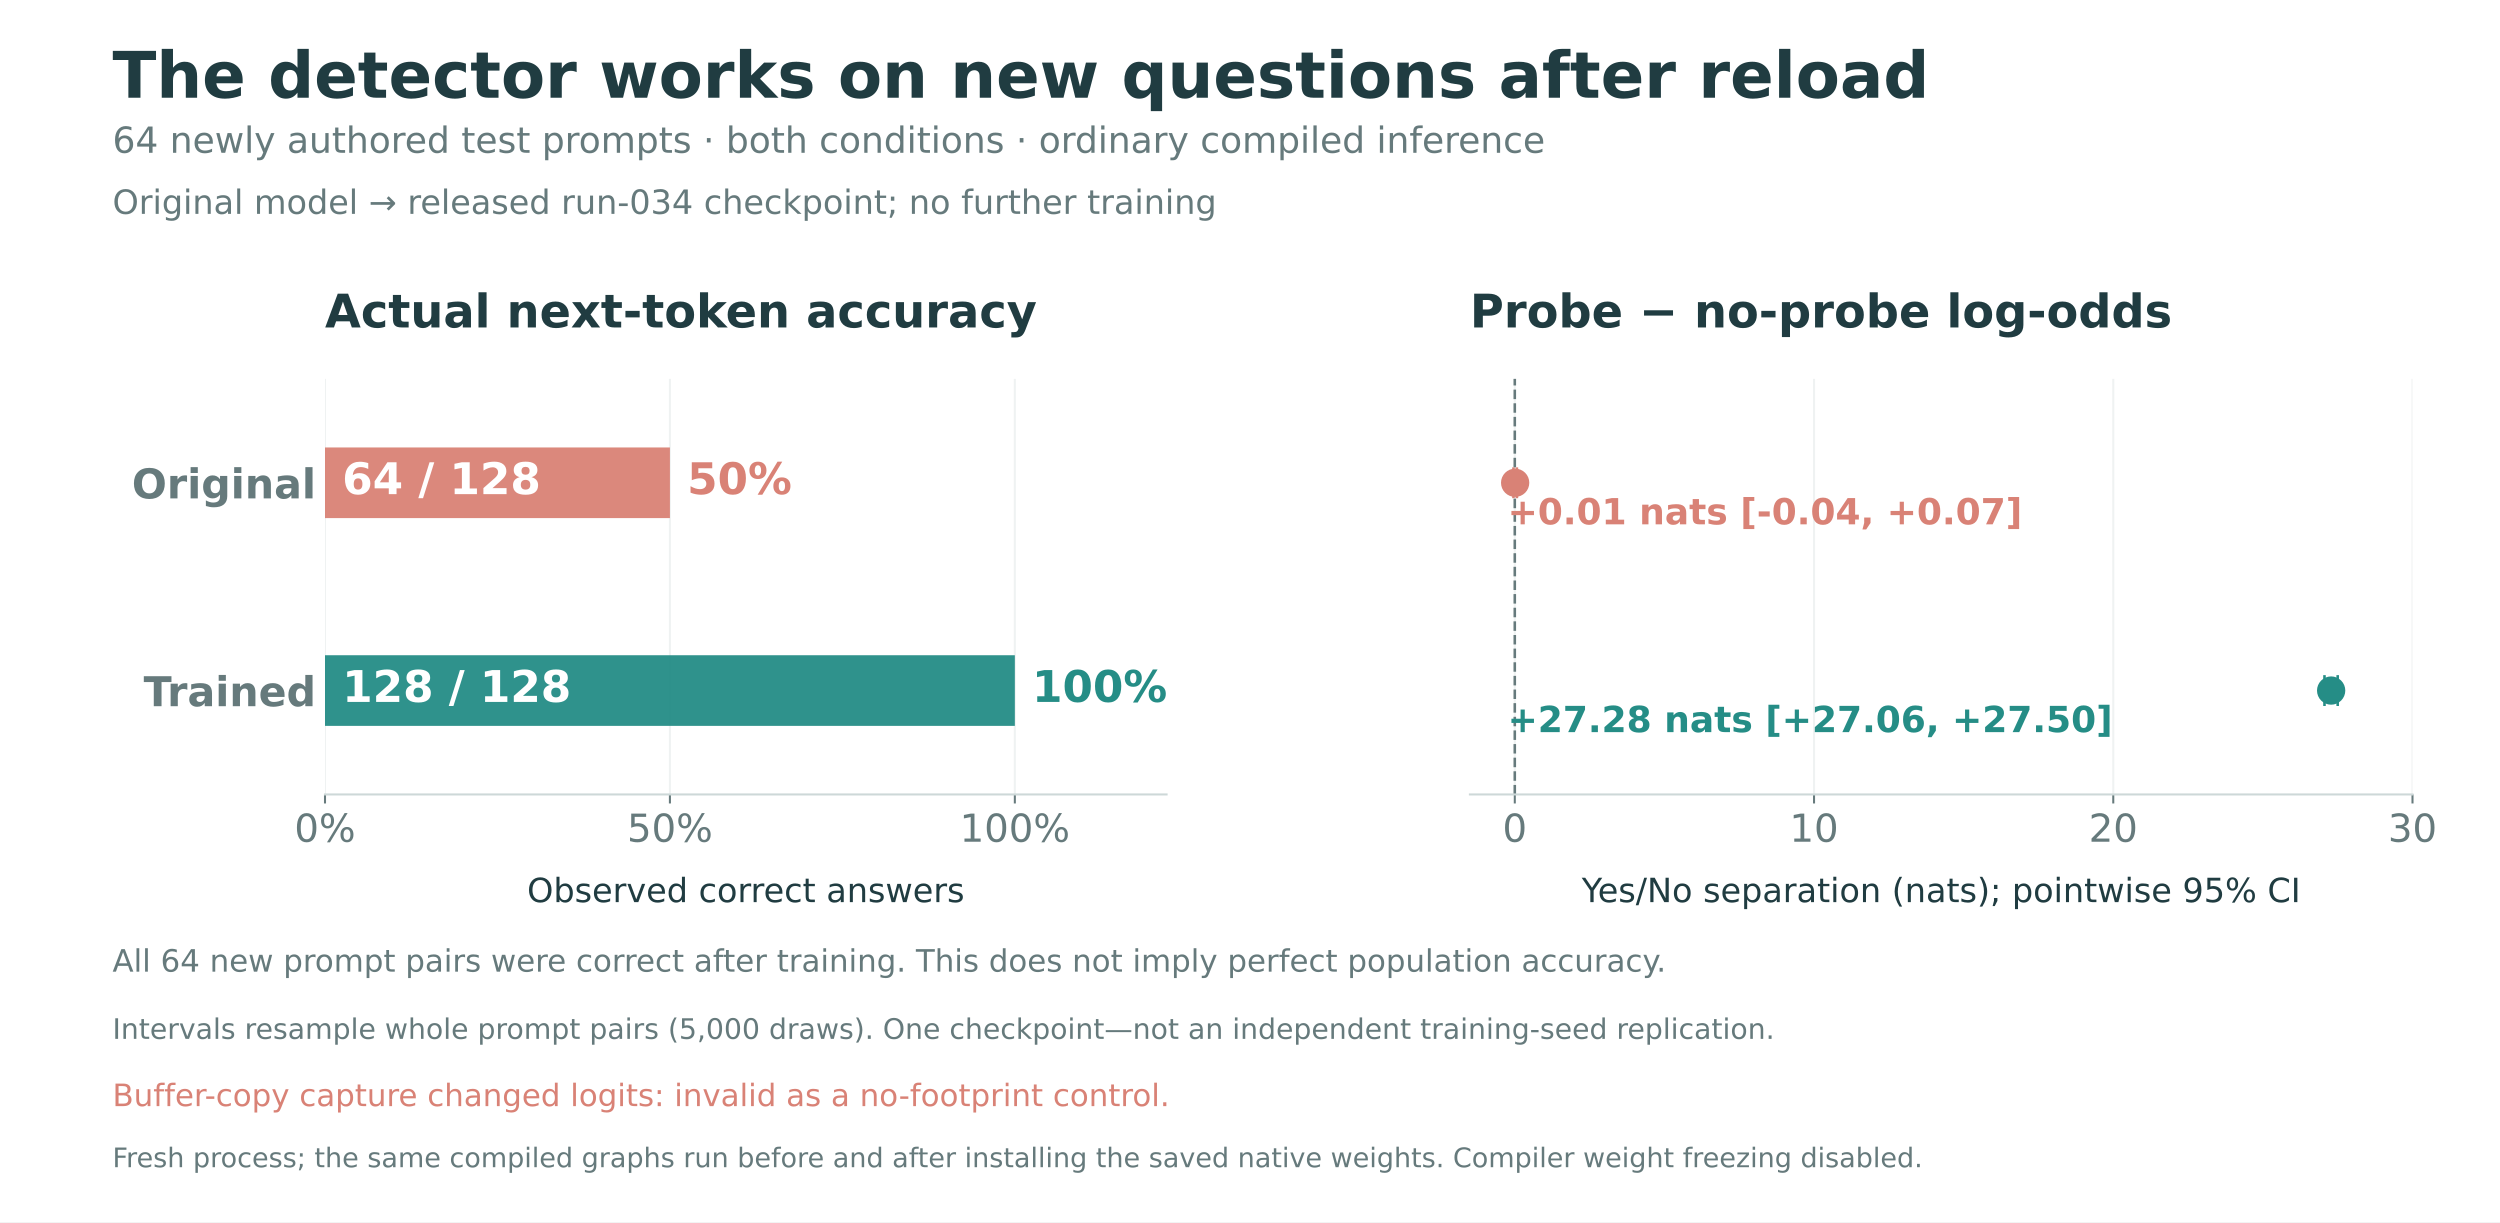
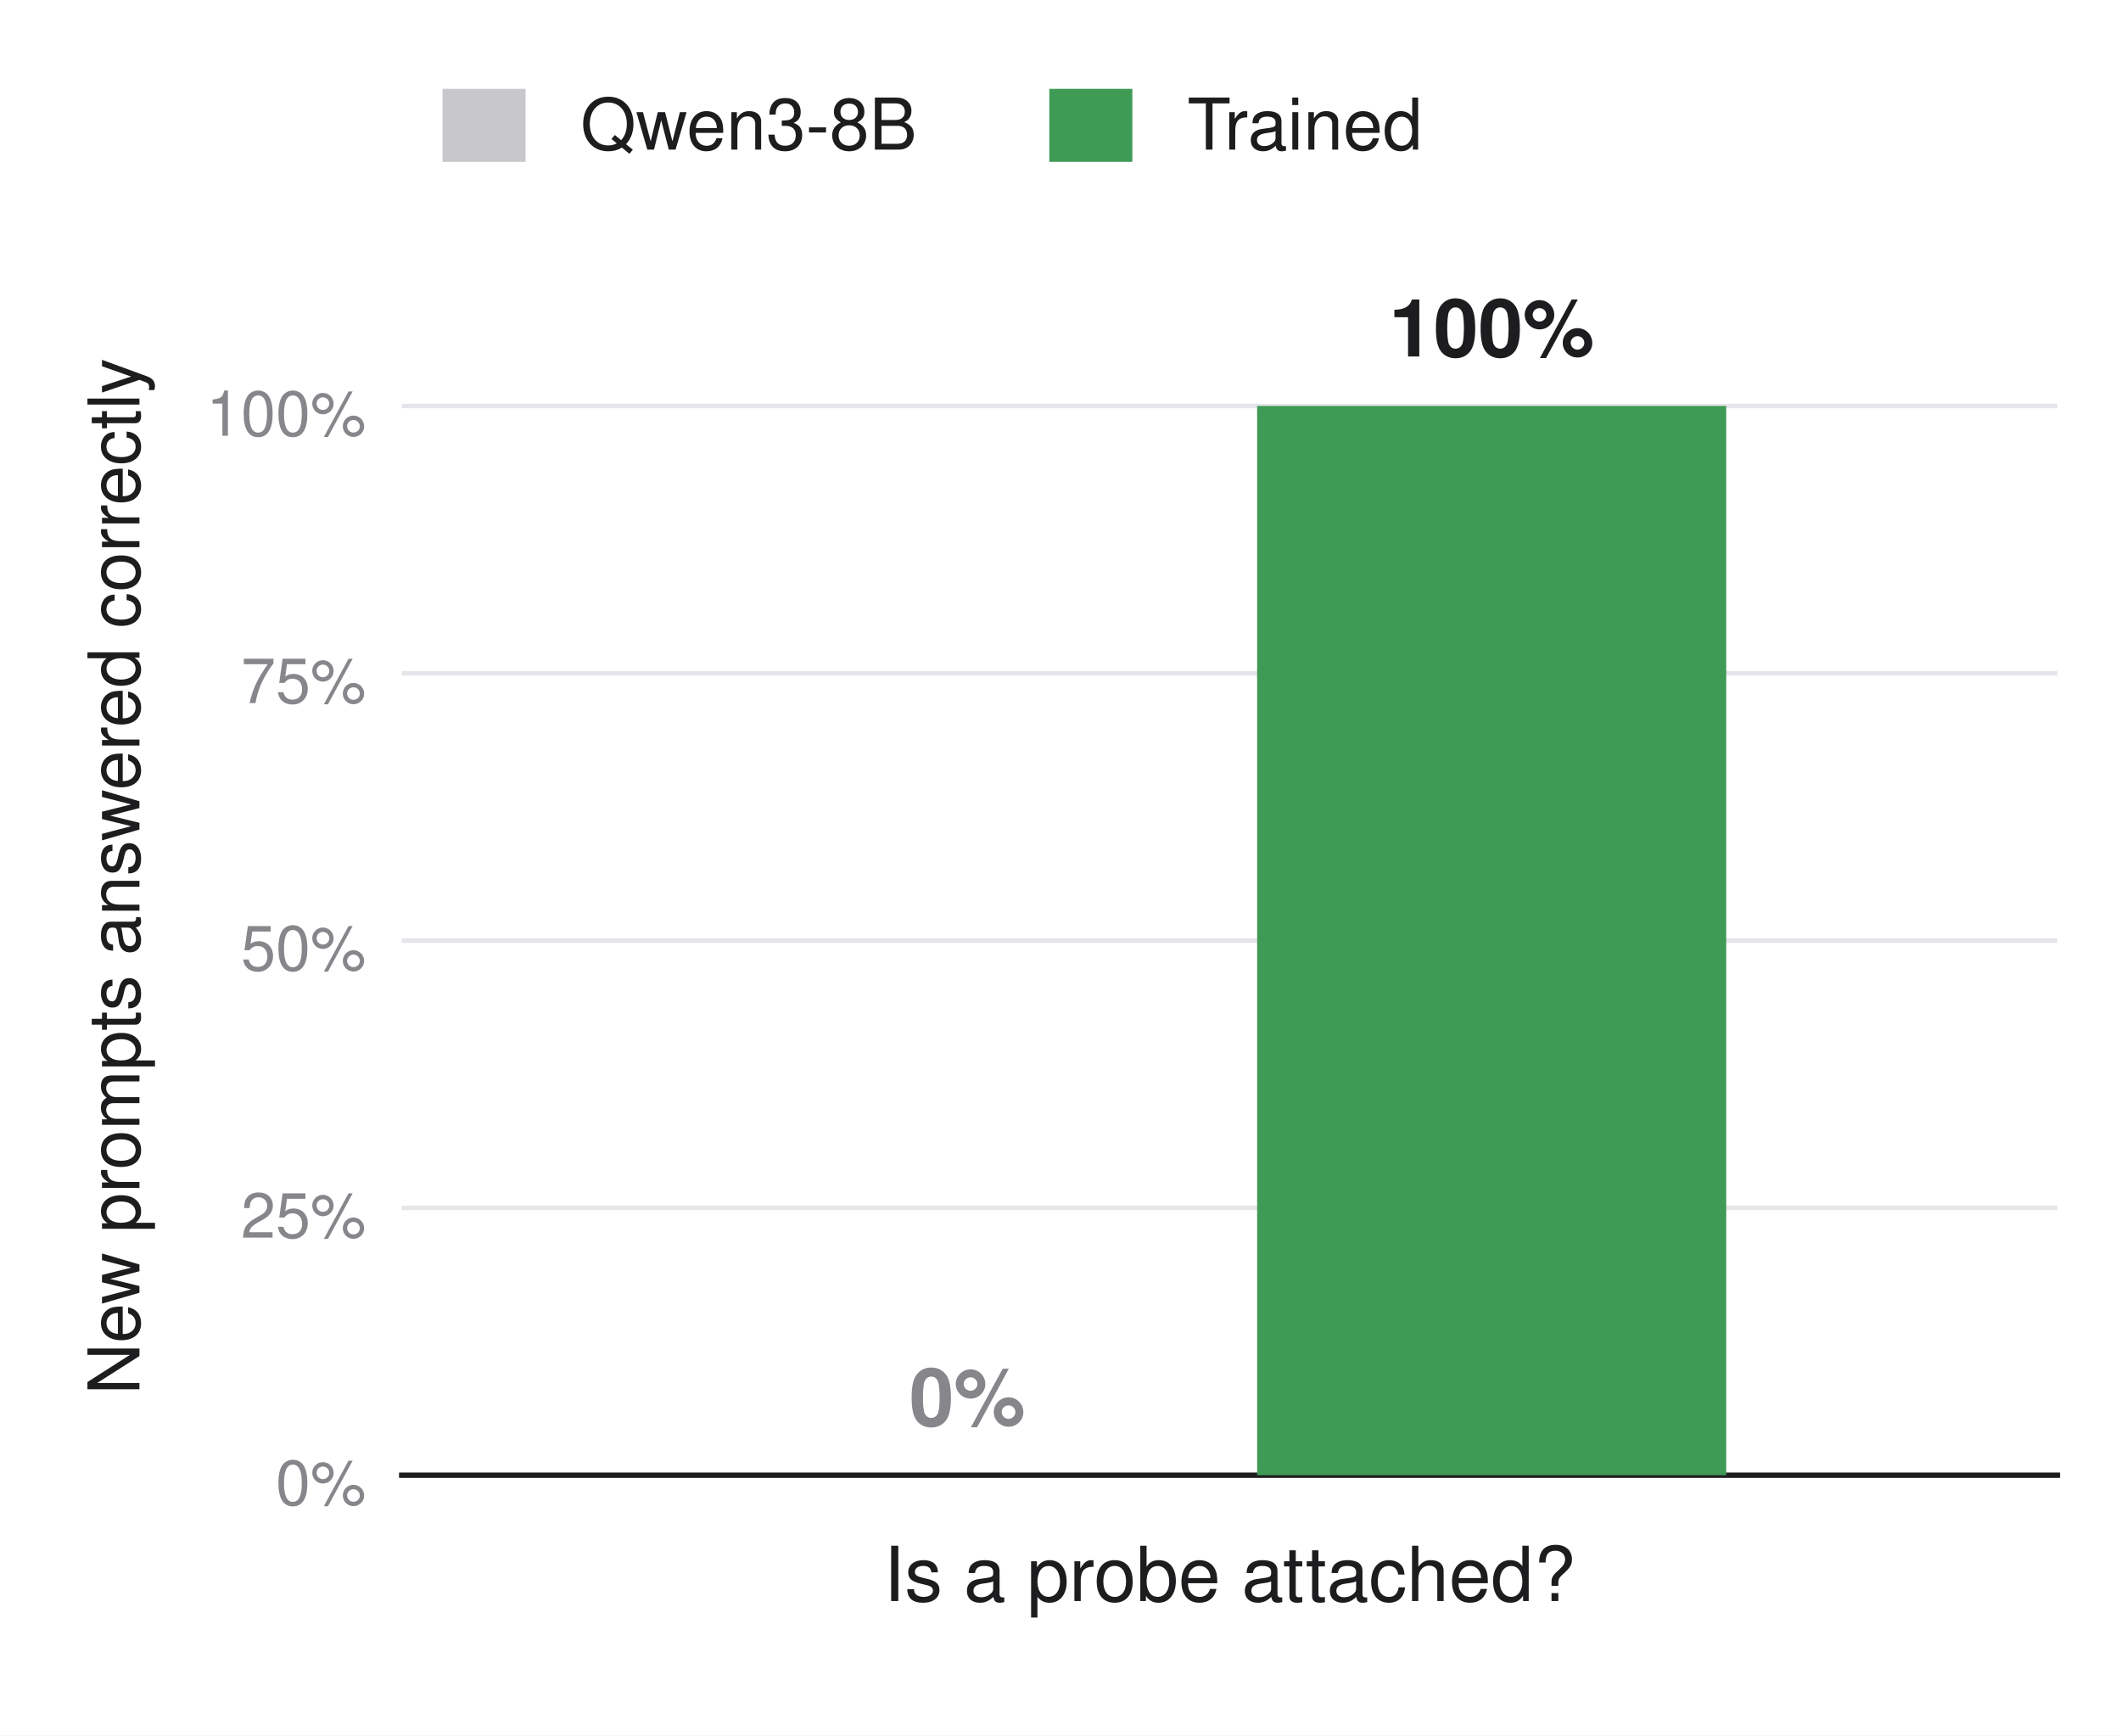
- <svg xmlns="http://www.w3.org/2000/svg" xmlns:xlink="http://www.w3.org/1999/xlink" width="972pt" height="475.2pt" viewBox="0 0 972 475.2" version="1.1">
+ <svg xmlns="http://www.w3.org/2000/svg" width="475.2pt" height="388.8pt" viewBox="0 0 475.2 388.8" version="1.1">
  <defs>
    <style type="text/css">*{stroke-linejoin: round; stroke-linecap: butt}</style>
  </defs>
  <g id="figure_1">
    <g id="patch_1">
-       <path d="M 0 475.2  L 972 475.2  L 972 0  L 0 0  z " style="fill: #ffffff" />
+       <path d="M 0 388.8  L 475.2 388.8  L 475.2 0  L 0 0  z " style="fill: #ffffff" />
    </g>
    <g id="axes_1">
      <g id="patch_2">
-         <path d="M 126.36 308.88  L 453.573 308.88  L 453.573 147.312  L 126.36 147.312  z " style="fill: #ffffff" />
+         <path d="M 90 330.48  L 460.944 330.48  L 460.944 62.208  L 90 62.208  z " style="fill: #ffffff" />
      </g>
      <g id="matplotlib.axis_1">
        <g id="xtick_1">
-           <g id="line2d_1">
-             <path d="M 126.36 308.88  L 126.36 147.312  " clip-path="url(#pf5dde466a0)" style="fill: none; stroke: #eff2f2; stroke-width: 0.8; stroke-linecap: square" />
+           <g id="line2d_1" />
+           <g id="text_1">
+             <text style="font-size: 17px; font-family: 'Helvetica Neue', 'Helvetica', 'Arial', 'DejaVu Sans'; text-anchor: middle; fill: #1d1d1f" x="275.472" y="358.664" transform="rotate(-0 275.472 358.664)">Is a probe attached?</text>
          </g>
-           <g id="line2d_2">
-             <defs>
-               <path id="mf815b95a8d" d="M 0 0  L 0 3.5  " style="stroke: #667a7c; stroke-width: 0.8" />
-             </defs>
-             <g>
-               <use xlink:href="#mf815b95a8d" x="126.36" y="308.88" style="fill: #667a7c; stroke: #667a7c; stroke-width: 0.8" />
-             </g>
-           </g>
-           <g id="text_1">
-             <text style="font-size: 15px; font-family: 'DejaVu Sans'; text-anchor: middle; fill: #667a7c" x="126.36" y="327.276" transform="rotate(-0 126.36 327.2765)">0%</text>
-           </g>
-         </g>
-         <g id="xtick_2">
-           <g id="line2d_3">
-             <path d="M 260.464 308.88  L 260.464 147.312  " clip-path="url(#pf5dde466a0)" style="fill: none; stroke: #eff2f2; stroke-width: 0.8; stroke-linecap: square" />
-           </g>
-           <g id="line2d_4">
-             <g>
-               <use xlink:href="#mf815b95a8d" x="260.464" y="308.88" style="fill: #667a7c; stroke: #667a7c; stroke-width: 0.8" />
-             </g>
-           </g>
-           <g id="text_2">
-             <text style="font-size: 15px; font-family: 'DejaVu Sans'; text-anchor: middle; fill: #667a7c" x="260.464" y="327.276" transform="rotate(-0 260.4638 327.2765)">50%</text>
-           </g>
-         </g>
-         <g id="xtick_3">
-           <g id="line2d_5">
-             <path d="M 394.568 308.88  L 394.568 147.312  " clip-path="url(#pf5dde466a0)" style="fill: none; stroke: #eff2f2; stroke-width: 0.8; stroke-linecap: square" />
-           </g>
-           <g id="line2d_6">
-             <g>
-               <use xlink:href="#mf815b95a8d" x="394.568" y="308.88" style="fill: #667a7c; stroke: #667a7c; stroke-width: 0.8" />
-             </g>
-           </g>
-           <g id="text_3">
-             <text style="font-size: 15px; font-family: 'DejaVu Sans'; text-anchor: middle; fill: #667a7c" x="394.568" y="327.276" transform="rotate(-0 394.5677 327.2765)">100%</text>
-           </g>
-         </g>
-         <g id="text_4">
-           <text style="font-size: 13px; font-family: 'DejaVu Sans'; text-anchor: middle; fill: #203c41" x="289.967" y="350.758" transform="rotate(-0 289.9667 350.758)">Observed correct answers</text>
        </g>
      </g>
      <g id="matplotlib.axis_2">
        <g id="ytick_1">
-           <g id="line2d_7" />
-           <g id="text_5">
-             <text style="font-weight: 700; font-size: 16px; font-family: 'DejaVu Sans'; text-anchor: end; fill: #667a7c" x="122.86" y="193.783" transform="rotate(-0 122.86 193.7827)">Original</text>
+           <g id="line2d_2">
+             <path d="M 90 330.48  L 460.944 330.48  " clip-path="url(#p28ee19fdf3)" style="fill: none; stroke: #e5e5ea; stroke-linecap: square" />
+           </g>
+           <g id="line2d_3" />
+           <g id="text_2">
+             <text style="font-size: 14px; font-family: 'Helvetica Neue', 'Helvetica', 'Arial', 'DejaVu Sans'; text-anchor: end; fill: #86868b" x="82" y="337.144" transform="rotate(-0 82 337.144)">0%</text>
          </g>
        </g>
        <g id="ytick_2">
-           <g id="line2d_8" />
+           <g id="line2d_4">
+             <path d="M 90 270.598  L 460.944 270.598  " clip-path="url(#p28ee19fdf3)" style="fill: none; stroke: #e5e5ea; stroke-linecap: square" />
+           </g>
+           <g id="line2d_5" />
+           <g id="text_3">
+             <text style="font-size: 14px; font-family: 'Helvetica Neue', 'Helvetica', 'Arial', 'DejaVu Sans'; text-anchor: end; fill: #86868b" x="82" y="277.262" transform="rotate(-0 82 277.2619)">25%</text>
+           </g>
+         </g>
+         <g id="ytick_3">
+           <g id="line2d_6">
+             <path d="M 90 210.716  L 460.944 210.716  " clip-path="url(#p28ee19fdf3)" style="fill: none; stroke: #e5e5ea; stroke-linecap: square" />
+           </g>
+           <g id="line2d_7" />
+           <g id="text_4">
+             <text style="font-size: 14px; font-family: 'Helvetica Neue', 'Helvetica', 'Arial', 'DejaVu Sans'; text-anchor: end; fill: #86868b" x="82" y="217.38" transform="rotate(-0 82 217.3797)">50%</text>
+           </g>
+         </g>
+         <g id="ytick_4">
+           <g id="line2d_8">
+             <path d="M 90 150.834  L 460.944 150.834  " clip-path="url(#p28ee19fdf3)" style="fill: none; stroke: #e5e5ea; stroke-linecap: square" />
+           </g>
+           <g id="line2d_9" />
+           <g id="text_5">
+             <text style="font-size: 14px; font-family: 'Helvetica Neue', 'Helvetica', 'Arial', 'DejaVu Sans'; text-anchor: end; fill: #86868b" x="82" y="157.498" transform="rotate(-0 82 157.4976)">75%</text>
+           </g>
+         </g>
+         <g id="ytick_5">
+           <g id="line2d_10">
+             <path d="M 90 90.951  L 460.944 90.951  " clip-path="url(#p28ee19fdf3)" style="fill: none; stroke: #e5e5ea; stroke-linecap: square" />
+           </g>
+           <g id="line2d_11" />
          <g id="text_6">
-             <text style="font-weight: 700; font-size: 16px; font-family: 'DejaVu Sans'; text-anchor: end; fill: #667a7c" x="122.86" y="274.567" transform="rotate(-0 122.86 274.5668)">Trained</text>
+             <text style="font-size: 14px; font-family: 'Helvetica Neue', 'Helvetica', 'Arial', 'DejaVu Sans'; text-anchor: end; fill: #86868b" x="82" y="97.615" transform="rotate(-0 82 97.61543)">100%</text>
          </g>
+         </g>
+         <g id="text_7">
+           <text style="font-size: 16px; font-family: 'Helvetica Neue', 'Helvetica', 'Arial', 'DejaVu Sans'; text-anchor: middle; fill: #1d1d1f" x="31.243" y="196.344" transform="rotate(-90 31.24263 196.344)">New prompts answered correctly</text>
        </g>
      </g>
      <g id="patch_3">
-         <path d="M 126.36 201.437  L 260.464 201.437  L 260.464 173.971  L 126.36 173.971  z " clip-path="url(#pf5dde466a0)" style="fill: #d98276; opacity: 0.95" />
+         <path d="M 90 330.48  L 460.944 330.48  " style="fill: none; stroke: #1d1d1f; stroke-width: 1.2; stroke-linejoin: miter; stroke-linecap: square" />
      </g>
      <g id="patch_4">
-         <path d="M 126.36 282.221  L 394.568 282.221  L 394.568 254.755  L 126.36 254.755  z " clip-path="url(#pf5dde466a0)" style="fill: #258d86; opacity: 0.95" />
+         <path d="M 164.189 330.48  L 269.29 330.48  L 269.29 330.48  L 164.189 330.48  z " clip-path="url(#p28ee19fdf3)" style="fill: #c7c7cc" />
+       </g>
+       <g id="text_8">
+         <text style="font-weight: 700; font-size: 18px; font-family: 'Helvetica Neue', 'Helvetica', 'Arial', 'DejaVu Sans'; text-anchor: middle; fill: #86868b" x="216.739" y="319.388" transform="rotate(-0 216.7392 319.3881)">0%</text>
      </g>
      <g id="patch_5">
-         <path d="M 126.36 308.88  L 453.573 308.88  " style="fill: none; stroke: #cdd8d8; stroke-width: 0.8; stroke-linejoin: miter; stroke-linecap: square" />
-       </g>
-       <g id="text_7">
-         <text style="font-weight: 700; font-size: 17px; font-family: 'DejaVu Sans'; text-anchor: start; fill: #ffffff" x="133.065" y="192.12" transform="rotate(-0 133.0652 192.12)">64 / 128</text>
-       </g>
-       <g id="text_8">
-         <text style="font-weight: 700; font-size: 17px; font-family: 'DejaVu Sans'; text-anchor: start; fill: #d98276" x="267.169" y="192.12" transform="rotate(-0 267.169 192.12)">50%</text>
+         <path d="M 281.654 330.48  L 386.755 330.48  L 386.755 90.951  L 281.654 90.951  z " clip-path="url(#p28ee19fdf3)" style="fill: #3e9a55" />
      </g>
      <g id="text_9">
-         <text style="font-weight: 700; font-size: 17px; font-family: 'DejaVu Sans'; text-anchor: start; fill: #ffffff" x="133.065" y="272.904" transform="rotate(-0 133.0652 272.904)">128 / 128</text>
+         <text style="font-weight: 700; font-size: 18px; font-family: 'Helvetica Neue', 'Helvetica', 'Arial', 'DejaVu Sans'; text-anchor: middle; fill: #1d1d1f" x="334.205" y="79.86" transform="rotate(-0 334.2048 79.85957)">100%</text>
+       </g>
+     </g>
+     <g id="legend_1">
+       <g id="patch_6">
+         <path d="M 99.648 35.76  L 117.248 35.76  L 117.248 20.4  L 99.648 20.4  z " style="fill: #c7c7cc; stroke: #c7c7cc; stroke-linejoin: miter" />
      </g>
      <g id="text_10">
-         <text style="font-weight: 700; font-size: 17px; font-family: 'DejaVu Sans'; text-anchor: start; fill: #258d86" x="401.273" y="272.904" transform="rotate(-0 401.2729 272.904)">100%</text>
+         <text style="font-size: 16px; font-family: 'Helvetica Neue', 'Helvetica', 'Arial', 'DejaVu Sans'; text-anchor: start; fill: #1d1d1f" x="130.048" y="33.52" transform="rotate(-0 130.048 33.52)">Qwen3-8B</text>
+       </g>
+       <g id="patch_7">
+         <path d="M 235.598 35.76  L 253.198 35.76  L 253.198 20.4  L 235.598 20.4  z " style="fill: #3e9a55; stroke: #3e9a55; stroke-linejoin: miter" />
      </g>
      <g id="text_11">
-         <text style="font-weight: 700; font-size: 18px; font-family: 'DejaVu Sans'; text-anchor: start; fill: #203c41" x="126.36" y="127.312" transform="rotate(-0 126.36 127.312)">Actual next-token accuracy</text>
+         <text style="font-size: 16px; font-family: 'Helvetica Neue', 'Helvetica', 'Arial', 'DejaVu Sans'; text-anchor: start; fill: #1d1d1f" x="265.998" y="33.52" transform="rotate(-0 265.998 33.52)">Trained</text>
      </g>
-     </g>
-     <g id="axes_2">
-       <g id="patch_6">
-         <path d="M 571.501 308.88  L 937.98 308.88  L 937.98 147.312  L 571.501 147.312  z " style="fill: #ffffff" />
-       </g>
-       <g id="matplotlib.axis_3">
-         <g id="xtick_4">
-           <g id="line2d_9">
-             <path d="M 588.952 308.88  L 588.952 147.312  " clip-path="url(#p51003ad2ec)" style="fill: none; stroke: #eff2f2; stroke-width: 0.8; stroke-linecap: square" />
-           </g>
-           <g id="line2d_10">
-             <g>
-               <use xlink:href="#mf815b95a8d" x="588.952" y="308.88" style="fill: #667a7c; stroke: #667a7c; stroke-width: 0.8" />
-             </g>
-           </g>
-           <g id="text_12">
-             <text style="font-size: 15px; font-family: 'DejaVu Sans'; text-anchor: middle; fill: #667a7c" x="588.952" y="327.276" transform="rotate(-0 588.9524 327.2765)">0</text>
-           </g>
-         </g>
-         <g id="xtick_5">
-           <g id="line2d_11">
-             <path d="M 705.295 308.88  L 705.295 147.312  " clip-path="url(#p51003ad2ec)" style="fill: none; stroke: #eff2f2; stroke-width: 0.8; stroke-linecap: square" />
-           </g>
-           <g id="line2d_12">
-             <g>
-               <use xlink:href="#mf815b95a8d" x="705.295" y="308.88" style="fill: #667a7c; stroke: #667a7c; stroke-width: 0.8" />
-             </g>
-           </g>
-           <g id="text_13">
-             <text style="font-size: 15px; font-family: 'DejaVu Sans'; text-anchor: middle; fill: #667a7c" x="705.295" y="327.276" transform="rotate(-0 705.2949 327.2765)">10</text>
-           </g>
-         </g>
-         <g id="xtick_6">
-           <g id="line2d_13">
-             <path d="M 821.637 308.88  L 821.637 147.312  " clip-path="url(#p51003ad2ec)" style="fill: none; stroke: #eff2f2; stroke-width: 0.8; stroke-linecap: square" />
-           </g>
-           <g id="line2d_14">
-             <g>
-               <use xlink:href="#mf815b95a8d" x="821.637" y="308.88" style="fill: #667a7c; stroke: #667a7c; stroke-width: 0.8" />
-             </g>
-           </g>
-           <g id="text_14">
-             <text style="font-size: 15px; font-family: 'DejaVu Sans'; text-anchor: middle; fill: #667a7c" x="821.637" y="327.276" transform="rotate(-0 821.6375 327.2765)">20</text>
-           </g>
-         </g>
-         <g id="xtick_7">
-           <g id="line2d_15">
-             <path d="M 937.98 308.88  L 937.98 147.312  " clip-path="url(#p51003ad2ec)" style="fill: none; stroke: #eff2f2; stroke-width: 0.8; stroke-linecap: square" />
-           </g>
-           <g id="line2d_16">
-             <g>
-               <use xlink:href="#mf815b95a8d" x="937.98" y="308.88" style="fill: #667a7c; stroke: #667a7c; stroke-width: 0.8" />
-             </g>
-           </g>
-           <g id="text_15">
-             <text style="font-size: 15px; font-family: 'DejaVu Sans'; text-anchor: middle; fill: #667a7c" x="937.98" y="327.276" transform="rotate(-0 937.98 327.2765)">30</text>
-           </g>
-         </g>
-         <g id="text_16">
-           <text style="font-size: 13px; font-family: 'DejaVu Sans'; text-anchor: middle; fill: #203c41" x="754.741" y="350.758" transform="rotate(-0 754.7405 350.758)">Yes/No separation (nats); pointwise 95% CI</text>
-         </g>
-       </g>
-       <g id="matplotlib.axis_4">
-         <g id="ytick_3">
-           <g id="line2d_17" />
-         </g>
-         <g id="ytick_4">
-           <g id="line2d_18" />
-         </g>
-       </g>
-       <g id="LineCollection_1">
-         <path d="M 588.43 187.704  L 589.77 187.704  " clip-path="url(#p51003ad2ec)" style="fill: none; stroke: #d98276; stroke-width: 2.5" />
-       </g>
-       <g id="line2d_19">
-         <defs>
-           <path id="md2e393c83b" d="M 0 6  L 0 -6  " style="stroke: #d98276" />
-         </defs>
-         <g clip-path="url(#p51003ad2ec)">
-           <use xlink:href="#md2e393c83b" x="588.43" y="187.704" style="fill: #d98276; stroke: #d98276" />
-         </g>
-       </g>
-       <g id="line2d_20">
-         <g clip-path="url(#p51003ad2ec)">
-           <use xlink:href="#md2e393c83b" x="589.77" y="187.704" style="fill: #d98276; stroke: #d98276" />
-         </g>
-       </g>
-       <g id="LineCollection_2">
-         <path d="M 903.759 268.488  L 908.894 268.488  " clip-path="url(#p51003ad2ec)" style="fill: none; stroke: #258d86; stroke-width: 2.5" />
-       </g>
-       <g id="line2d_21">
-         <defs>
-           <path id="m2f4a4b79bd" d="M 0 6  L 0 -6  " style="stroke: #258d86" />
-         </defs>
-         <g clip-path="url(#p51003ad2ec)">
-           <use xlink:href="#m2f4a4b79bd" x="903.759" y="268.488" style="fill: #258d86; stroke: #258d86" />
-         </g>
-       </g>
-       <g id="line2d_22">
-         <g clip-path="url(#p51003ad2ec)">
-           <use xlink:href="#m2f4a4b79bd" x="908.894" y="268.488" style="fill: #258d86; stroke: #258d86" />
-         </g>
-       </g>
-       <g id="line2d_23">
-         <path d="M 588.952 308.88  L 588.952 147.312  " clip-path="url(#p51003ad2ec)" style="fill: none; stroke-dasharray: 3.7,1.6; stroke-dashoffset: 0; stroke: #667a7c" />
-       </g>
-       <g id="line2d_24">
-         <defs>
-           <path id="m8f7072ee03" d="M 0 5  C 1.326 5 2.598 4.473 3.536 3.536  C 4.473 2.598 5 1.326 5 0  C 5 -1.326 4.473 -2.598 3.536 -3.536  C 2.598 -4.473 1.326 -5 0 -5  C -1.326 -5 -2.598 -4.473 -3.536 -3.536  C -4.473 -2.598 -5 -1.326 -5 0  C -5 1.326 -4.473 2.598 -3.536 3.536  C -2.598 4.473 -1.326 5 0 5  z " style="stroke: #d98276" />
-         </defs>
-         <g clip-path="url(#p51003ad2ec)">
-           <use xlink:href="#m8f7072ee03" x="589.089" y="187.704" style="fill: #d98276; stroke: #d98276" />
-         </g>
-       </g>
-       <g id="line2d_25">
-         <defs>
-           <path id="m102108c59f" d="M 0 5  C 1.326 5 2.598 4.473 3.536 3.536  C 4.473 2.598 5 1.326 5 0  C 5 -1.326 4.473 -2.598 3.536 -3.536  C 2.598 -4.473 1.326 -5 0 -5  C -1.326 -5 -2.598 -4.473 -3.536 -3.536  C -4.473 -2.598 -5 -1.326 -5 0  C -5 1.326 -4.473 2.598 -3.536 3.536  C -2.598 4.473 -1.326 5 0 5  z " style="stroke: #258d86" />
-         </defs>
-         <g clip-path="url(#p51003ad2ec)">
-           <use xlink:href="#m102108c59f" x="906.349" y="268.488" style="fill: #258d86; stroke: #258d86" />
-         </g>
-       </g>
-       <g id="patch_7">
-         <path d="M 571.501 308.88  L 937.98 308.88  " style="fill: none; stroke: #cdd8d8; stroke-width: 0.8; stroke-linejoin: miter; stroke-linecap: square" />
-       </g>
-       <g id="text_17">
-         <text style="font-weight: 700; font-size: 14px; font-family: 'DejaVu Sans'; text-anchor: start; fill: #d98276" x="586.16" y="203.861" transform="rotate(-0 586.1602 203.8608)">+0.01 nats   [-0.04, +0.07]</text>
-       </g>
-       <g id="text_18">
-         <text style="font-weight: 700; font-size: 14px; font-family: 'DejaVu Sans'; text-anchor: start; fill: #258d86" x="586.16" y="284.645" transform="rotate(-0 586.1602 284.6448)">+27.28 nats   [+27.06, +27.50]</text>
-       </g>
-       <g id="text_19">
-         <text style="font-weight: 700; font-size: 18px; font-family: 'DejaVu Sans'; text-anchor: start; fill: #203c41" x="571.501" y="127.312" transform="rotate(-0 571.501 127.312)">Probe − no-probe log-odds</text>
-       </g>
-     </g>
-     <g id="text_20">
-       <text style="font-weight: 700; font-size: 25px; font-family: 'DejaVu Sans'; text-anchor: start; fill: #203c41" x="43.74" y="38.004" transform="rotate(-0 43.74 38.00409)">The detector works on new questions after reload</text>
-     </g>
-     <g id="text_21">
-       <text style="font-size: 14px; font-family: 'DejaVu Sans'; text-anchor: start; fill: #667a7c" x="43.74" y="59.4" transform="rotate(-0 43.74 59.4)">64 newly authored test prompts · both conditions · ordinary compiled inference</text>
-     </g>
-     <g id="text_22">
-       <text style="font-size: 13px; font-family: 'DejaVu Sans'; text-anchor: start; fill: #667a7c" x="43.74" y="83.16" transform="rotate(-0 43.74 83.16)">Original model → released run-034 checkpoint; no further training</text>
-     </g>
-     <g id="text_23">
-       <text style="font-size: 12px; font-family: 'DejaVu Sans'; text-anchor: start; fill: #667a7c" x="43.74" y="377.784" transform="rotate(-0 43.74 377.784)">All 64 new prompt pairs were correct after training. This does not imply perfect population accuracy.</text>
-     </g>
-     <g id="text_24">
-       <text style="font-size: 11px; font-family: 'DejaVu Sans'; text-anchor: start; fill: #667a7c" x="43.74" y="403.92" transform="rotate(-0 43.74 403.92)">Intervals resample whole prompt pairs (5,000 draws). One checkpoint—not an independent training-seed replication.</text>
-     </g>
-     <g id="text_25">
-       <text style="font-size: 12px; font-family: 'DejaVu Sans'; text-anchor: start; fill: #d98276" x="43.74" y="430.056" transform="rotate(-0 43.74 430.056)">Buffer-copy capture changed logits: invalid as a no-footprint control.</text>
-     </g>
-     <g id="text_26">
-       <text style="font-size: 10.5px; font-family: 'DejaVu Sans'; text-anchor: start; fill: #667a7c" x="43.74" y="453.816" transform="rotate(-0 43.74 453.816)">Fresh process; the same compiled graphs run before and after installing the saved native weights. Compiler weight freezing disabled.</text>
    </g>
  </g>
  <defs>
-     <clipPath id="pf5dde466a0">
-       <rect x="126.36" y="147.312" width="327.213" height="161.568" />
-     </clipPath>
-     <clipPath id="p51003ad2ec">
-       <rect x="571.501" y="147.312" width="366.479" height="161.568" />
+     <clipPath id="p28ee19fdf3">
+       <rect x="90" y="62.208" width="370.944" height="268.272" />
    </clipPath>
  </defs>
</svg>
